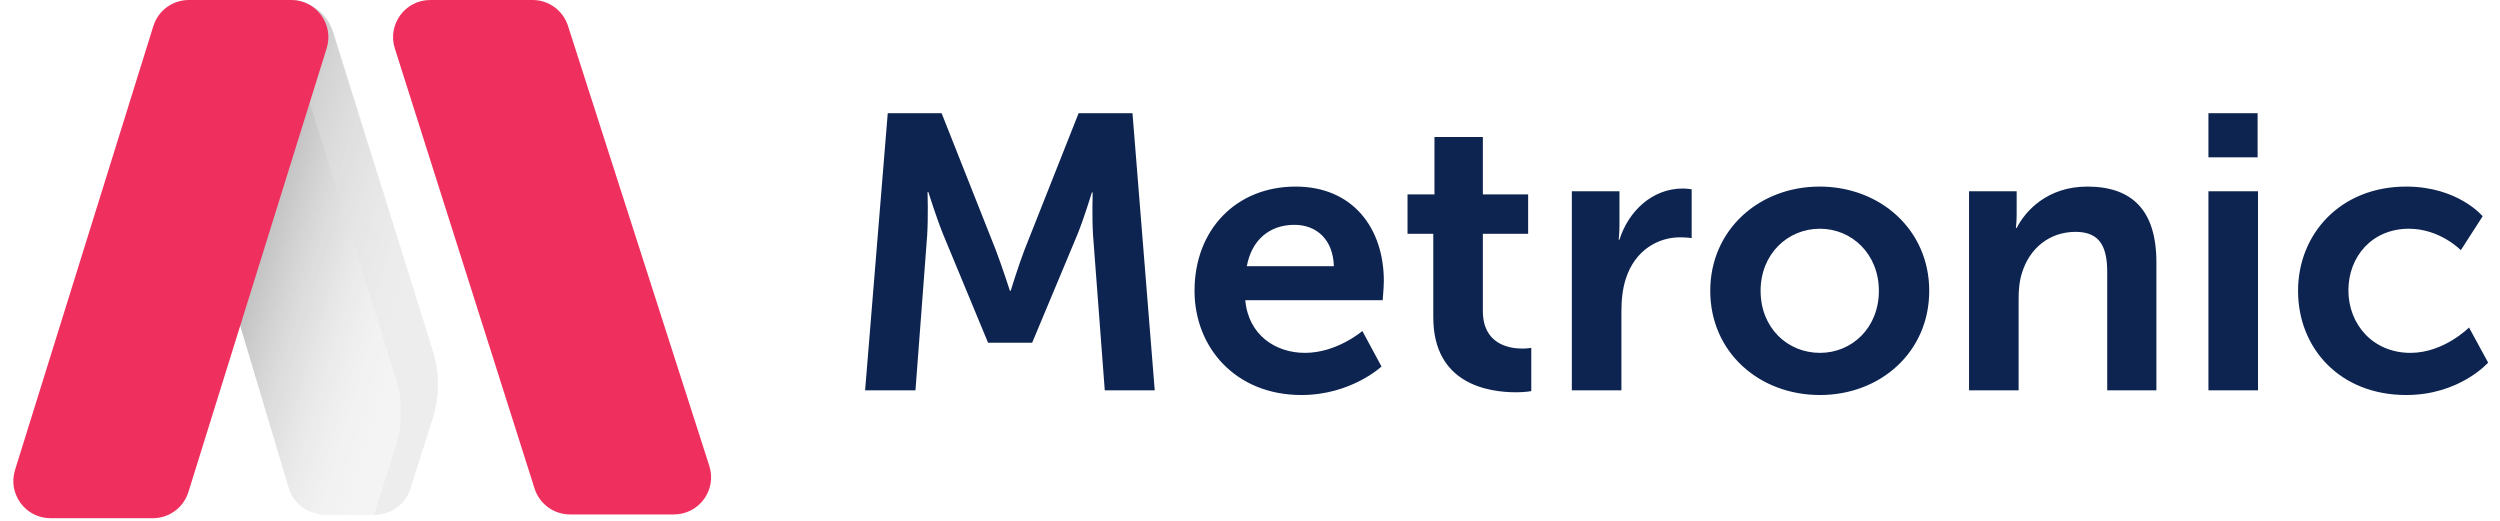
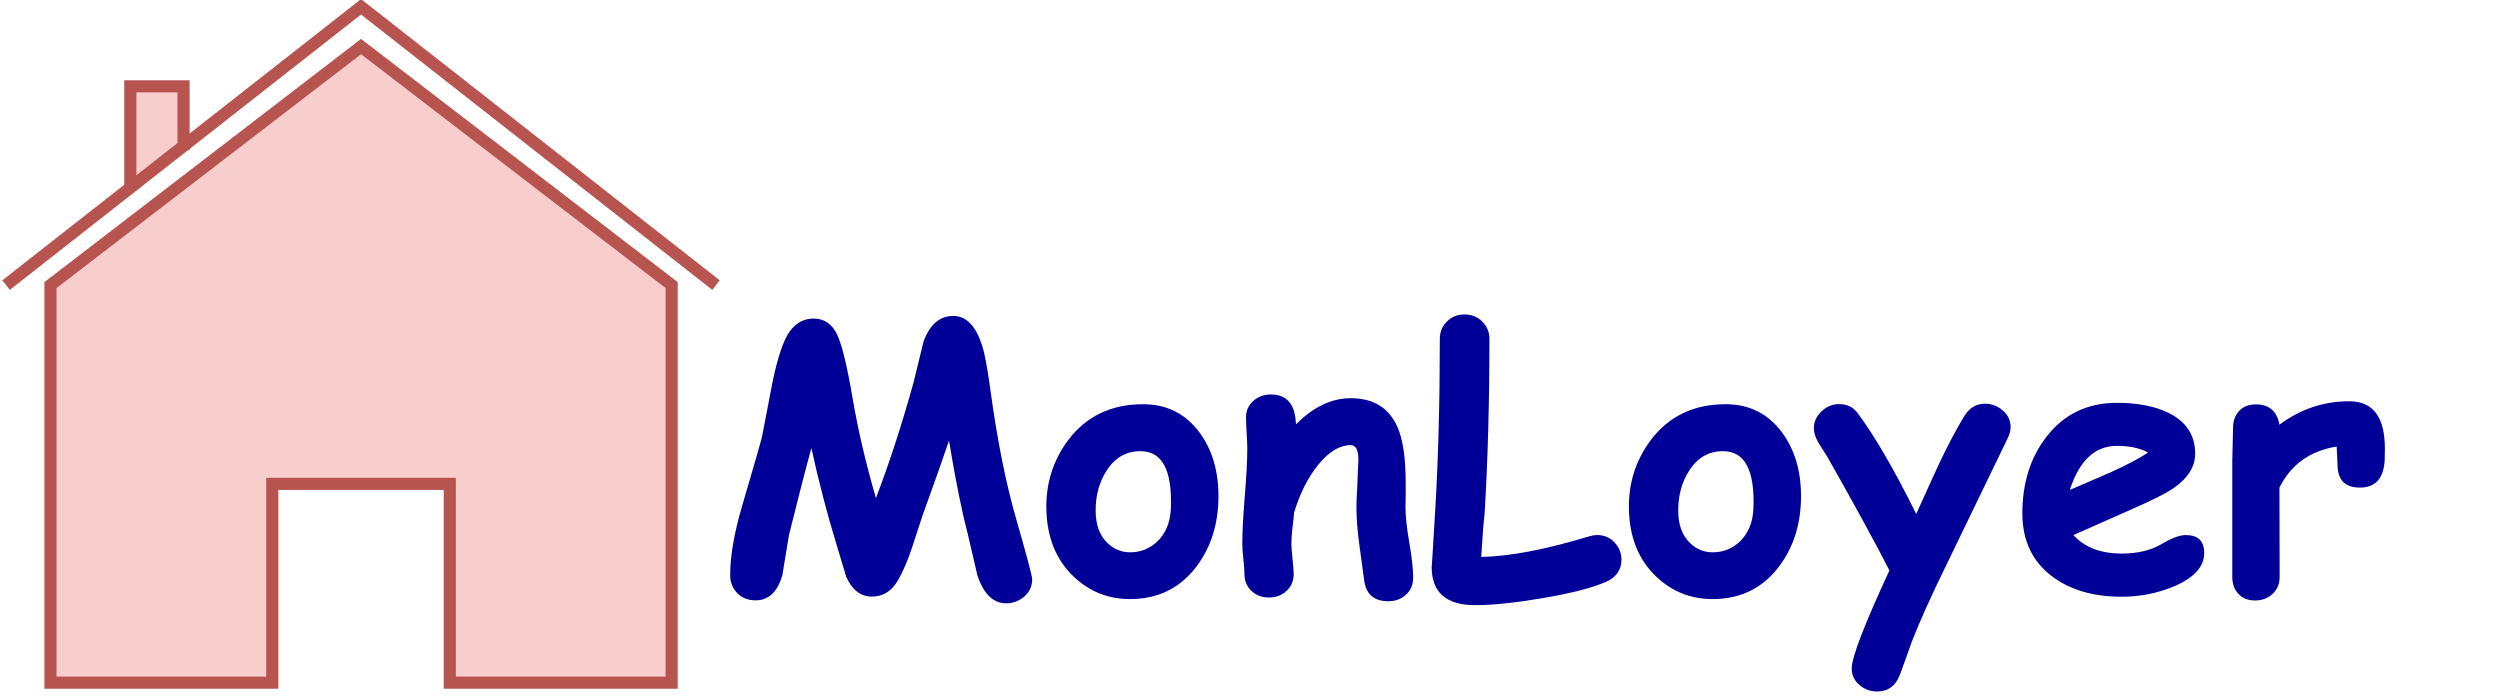
- <svg xmlns="http://www.w3.org/2000/svg" width="269" height="56" viewBox="0 0 269 56" fill="none">
-   <path d="M93.085 42H98.504L99.763 25.326C99.889 23.352 99.805 20.664 99.805 20.664H99.889C99.889 20.664 100.813 23.604 101.527 25.326L106.315 36.876H111.061L115.891 25.326C116.605 23.604 117.487 20.706 117.487 20.706H117.571C117.571 20.706 117.487 23.352 117.613 25.326L118.873 42H124.249L121.855 12.18H116.059L110.221 26.922C109.549 28.686 108.751 31.29 108.751 31.29H108.667C108.667 31.29 107.827 28.686 107.155 26.922L101.317 12.18H95.522L93.085 42ZM128.531 31.29C128.531 37.38 132.941 42.504 140.039 42.504C145.373 42.504 148.649 39.438 148.649 39.438L146.591 35.616C146.591 35.616 143.861 37.968 140.417 37.968C137.225 37.968 134.327 36.036 133.991 32.298H148.775C148.775 32.298 148.901 30.87 148.901 30.24C148.901 24.57 145.583 20.076 139.409 20.076C133.025 20.076 128.531 24.696 128.531 31.29ZM134.159 28.644C134.663 25.872 136.553 24.192 139.283 24.192C141.635 24.192 143.441 25.746 143.525 28.644H134.159ZM154.222 34.146C154.222 41.328 160.144 42.21 163.126 42.21C164.134 42.21 164.764 42.084 164.764 42.084V37.422C164.764 37.422 164.386 37.506 163.798 37.506C162.328 37.506 159.556 37.002 159.556 33.474V25.158H164.428V20.916H159.556V14.742H154.348V20.916H151.45V25.158H154.222V34.146ZM169.13 42H174.464V33.516C174.464 32.256 174.59 31.08 174.926 30.03C175.934 26.838 178.496 25.536 180.764 25.536C181.478 25.536 182.024 25.62 182.024 25.62V20.37C182.024 20.37 181.562 20.286 181.058 20.286C177.782 20.286 175.22 22.722 174.254 25.788H174.17C174.17 25.788 174.254 25.074 174.254 24.276V20.58H169.13V42ZM184.023 31.29C184.023 37.884 189.273 42.504 195.825 42.504C202.335 42.504 207.585 37.884 207.585 31.29C207.585 24.738 202.335 20.076 195.783 20.076C189.273 20.076 184.023 24.738 184.023 31.29ZM189.441 31.29C189.441 27.342 192.339 24.612 195.825 24.612C199.269 24.612 202.167 27.342 202.167 31.29C202.167 35.28 199.269 37.968 195.825 37.968C192.339 37.968 189.441 35.28 189.441 31.29ZM211.869 42H217.203V32.172C217.203 31.164 217.287 30.198 217.581 29.316C218.379 26.754 220.479 24.948 223.335 24.948C226.065 24.948 226.737 26.712 226.737 29.316V42H232.029V28.224C232.029 22.554 229.341 20.076 224.595 20.076C220.269 20.076 217.917 22.722 216.993 24.528H216.909C216.909 24.528 216.993 23.856 216.993 23.058V20.58H211.869V42ZM237.627 16.926H242.919V12.18H237.627V16.926ZM237.627 42H242.961V20.58H237.627V42ZM247.27 31.29C247.27 37.506 251.806 42.504 258.904 42.504C264.658 42.504 267.724 39.018 267.724 39.018L265.666 35.238C265.666 35.238 262.978 37.968 259.366 37.968C255.292 37.968 252.688 34.86 252.688 31.248C252.688 27.594 255.25 24.612 259.198 24.612C262.558 24.612 264.784 26.922 264.784 26.922L267.136 23.268C267.136 23.268 264.49 20.076 258.904 20.076C251.806 20.076 247.27 25.2 247.27 31.29Z" fill="#0D2451" />
-   <path d="M61.114 2.777L76.323 50.13C77.152 52.712 75.226 55.353 72.514 55.353H61.331C59.588 55.353 58.046 54.225 57.518 52.564L42.483 5.211C41.664 2.631 43.589 0 46.295 0H57.306C59.044 0 60.583 1.122 61.114 2.777Z" fill="#EF305E" />
-   <g filter="url(#filter0_i)">
-     <path d="M46.548 37.8L35.824 3.449C35.184 1.397 33.284 0 31.134 0C28.518 0 26.36 2.05 26.227 4.663L24.919 30.339C24.872 31.251 24.982 32.164 25.244 33.039L31.066 52.5C31.572 54.193 33.13 55.353 34.898 55.353H40.309C42.05 55.353 43.591 54.227 44.12 52.569L46.527 45.021C47.275 42.674 47.283 40.152 46.548 37.8Z" fill="#F4F4F4" />
-     <path d="M46.548 37.8L35.824 3.449C35.184 1.397 33.284 0 31.134 0C28.518 0 26.36 2.05 26.227 4.663L24.919 30.339C24.872 31.251 24.982 32.164 25.244 33.039L31.066 52.5C31.572 54.193 33.13 55.353 34.898 55.353H40.309C42.05 55.353 43.591 54.227 44.12 52.569L46.527 45.021C47.275 42.674 47.283 40.152 46.548 37.8Z" fill="url(#paint0_linear)" />
+ <svg xmlns="http://www.w3.org/2000/svg" xmlns:xlink="http://www.w3.org/1999/xlink" width="618pt" height="173.04pt" viewBox="0 0 618 173.04" version="1.1" id="svg59" content="%3Cmxfile%20host%3D%22app.diagrams.net%22%20modified%3D%222023-02-15T13%3A42%3A08.410Z%22%20agent%3D%225.0%20(X11%3B%20Linux%20x86_64)%20AppleWebKit%2F537.36%20(KHTML%2C%20like%20Gecko)%20Chrome%2F110.0.0.0%20Safari%2F537.36%22%20etag%3D%22fPeLsz1RPobb4ab30804%22%20version%3D%2220.5.3%22%3E%3Cdiagram%20id%3D%22-gvml1U7NgFjmbnnkuOG%22%20name%3D%22Page-1%22%3ErVRNb6MwEP01HBsBhoYeS9KPQ5FWilar3ZuDHbBqPMg4Demv33GwCYhWaqX6gv1mxn7Me3ZANk3%2FpGlbF8C4DOKQ9QHZBnEchSTDj0XOA5Ks0wGotGAu6QrsxDv3lQ49Csa7WaIBkEa0c7AEpXhpZhjVGk7ztAPI%2BaktrfgC2JVULtE%2Fgpl6QLM0vOLPXFS1PzkKXaShPtkBXU0ZnCYQeQjIRgOYYdb0Gy5t83xfhrrHT6IjMc2V%2BUrB3yLr6c39iSaGFP9%2BkzxL2U087PJG5dH9cAHqBc5cO9Lm7DtheI%2Fn5LVpJAIRTqkUlcJ5iQywgORvXBuBvbt3gUYwZstzzTvxTveXrUJctyCUuSiT5kG6tXsdDXSD%2BnbrAyjjzBDFoQccGZ%2FwSBshra820IgS2e6o6vBT7GyCkHIDEpDXVoHirsZDQUxCHHd3iLseIHnef9rcaJQMvc6h4UafMcUVjCp7m3v%2Fnq6mufU59dQwtw6kzqjVuPdVS5w4Ob8hbbqQdiHpREsv3Qvdc%2FkLpTACrIR7MAaaj8SWNjOn5Wul4ajYpLGHy%2FjADwZaRDuj4XW8TYlF%2FNWwSjPa1Zy5BUZaS7bpK%2Fu%2BrAR065XAy96tauzTl4ywsNLEGZZtVvKyHHlNIvssTdLwhwwy9wdJ1qs4XVgE8aVFcKz8q%2FkNl%2BDy%2BrhcYpMnmjz8Bw%3D%3D%3C%2Fdiagram%3E%3C%2Fmxfile%3E">
+   <defs id="defs29">
+     <g id="g24">
+       <g id="glyph-0-0" />
+       <g id="glyph-0-1">
+         <path d="M 23.25 -34.719 C 21.926 -29.969 20.078 -22.805 17.703 -13.234 C 17.148 -9.922 16.609 -6.625 16.078 -3.344 C 14.879 0.82 12.672 2.906 9.453 2.906 C 7.43 2.906 5.832 2.211 4.656 0.828 C 3.664 -0.336 3.172 -1.727 3.172 -3.344 C 3.172 -8.082 4.18 -13.867 6.203 -20.703 C 9.211 -30.922 10.836 -36.586 11.078 -37.703 C 11.922 -42.211 12.785 -46.723 13.672 -51.234 C 14.984 -57.453 16.41 -61.594 17.953 -63.656 C 19.492 -65.719 21.438 -66.75 23.781 -66.75 C 26.445 -66.75 28.406 -65.398 29.656 -62.703 C 30.832 -60.16 32.094 -54.945 33.438 -47.062 C 34.727 -39.414 36.648 -31.188 39.203 -22.375 C 42.535 -31.07 45.641 -40.617 48.516 -51.016 L 50.984 -61.125 C 52.555 -65.312 55 -67.406 58.312 -67.406 C 61.508 -67.406 63.883 -64.977 65.438 -60.125 C 66.082 -58.156 66.77 -54.488 67.5 -49.125 C 69.195 -36.645 71.336 -25.953 73.922 -17.047 C 76.523 -7.992 77.828 -3.07 77.828 -2.281 C 77.828 -0.551 77.141 0.895 75.766 2.062 C 74.473 3.113 73.02 3.641 71.406 3.641 C 68.219 3.641 65.848 1.359 64.297 -3.203 L 61.828 -13.844 C 60.422 -19.113 58.898 -26.688 57.266 -36.562 C 55.941 -32.633 53.758 -26.469 50.719 -18.062 L 48.078 -9.969 C 46.992 -6.781 45.863 -4.16 44.688 -2.109 C 43.133 0.617 40.969 1.984 38.188 1.984 C 35.438 1.984 33.328 0.352 31.859 -2.906 L 29.406 -11.078 C 27.113 -18.578 25.062 -26.457 23.25 -34.719 Z M 23.25 -34.719 " id="path3" />
+       </g>
+       <g id="glyph-0-2">
+         <path d="M 22.594 2.594 C 17.164 2.594 12.504 0.734 8.609 -2.984 C 4.336 -7.055 2.098 -12.492 1.891 -19.297 C 1.68 -25.766 3.453 -31.535 7.203 -36.609 C 11.66 -42.586 17.859 -45.578 25.797 -45.578 C 31.648 -45.578 36.305 -43.234 39.766 -38.547 C 42.867 -34.328 44.422 -29.098 44.422 -22.859 C 44.422 -16.055 42.609 -10.254 38.984 -5.453 C 34.91 -0.086 29.445 2.594 22.594 2.594 Z M 25.219 -33.969 C 21.613 -34 18.773 -32.359 16.703 -29.047 C 14.941 -26.266 14.062 -23.016 14.062 -19.297 C 14.062 -15.773 15.055 -13.078 17.047 -11.203 C 18.629 -9.711 20.477 -8.969 22.594 -8.969 C 25.133 -8.969 27.344 -9.832 29.219 -11.562 C 31.363 -13.582 32.508 -16.32 32.656 -19.781 C 33.031 -29.207 30.551 -33.938 25.219 -33.969 Z M 25.219 -33.969 " id="path6" />
+       </g>
+       <g id="glyph-0-3">
+         <path d="M 39.109 3.125 C 35.504 3.125 33.5 1.348 33.094 -2.203 C 32.676 -5.211 32.266 -8.242 31.859 -11.297 C 31.422 -14.516 31.203 -17.547 31.203 -20.391 C 31.203 -21.148 31.254 -22.453 31.359 -24.297 C 31.461 -26.148 31.516 -27.457 31.516 -28.219 C 31.516 -28.414 31.539 -28.93 31.594 -29.766 C 31.656 -30.609 31.688 -31.289 31.688 -31.812 C 31.688 -34.25 31.055 -35.469 29.797 -35.469 C 27.098 -35.469 24.453 -33.891 21.859 -30.734 C 19.266 -27.586 17.238 -23.598 15.781 -18.766 C 15.719 -17.797 15.582 -16.504 15.375 -14.891 C 15.207 -13.578 15.125 -12.289 15.125 -11.031 C 15.125 -10.207 15.219 -8.969 15.406 -7.312 C 15.594 -5.656 15.688 -4.422 15.688 -3.609 C 15.688 -1.93 15.109 -0.547 13.953 0.547 C 12.797 1.648 11.336 2.203 9.578 2.203 C 7.816 2.203 6.363 1.648 5.219 0.547 C 4.082 -0.547 3.516 -1.93 3.516 -3.609 C 3.516 -4.422 3.426 -5.656 3.25 -7.312 C 3.07 -8.969 2.984 -10.207 2.984 -11.031 C 2.984 -13.844 3.188 -17.754 3.594 -22.766 C 4.008 -27.773 4.219 -31.688 4.219 -34.5 C 4.219 -35.375 4.164 -36.68 4.062 -38.422 C 3.957 -40.172 3.906 -41.469 3.906 -42.312 C 3.906 -43.957 4.5 -45.312 5.688 -46.375 C 6.875 -47.445 8.332 -47.984 10.062 -47.984 C 13.906 -47.984 15.957 -45.688 16.219 -41.094 L 16.266 -40.609 C 20.535 -44.91 25.047 -47.062 29.797 -47.062 C 35.328 -47.062 39.148 -44.75 41.266 -40.125 C 42.672 -37.02 43.375 -32.375 43.375 -26.188 L 43.375 -23.078 C 43.344 -21.723 43.328 -20.77 43.328 -20.219 C 43.328 -17.926 43.641 -14.977 44.266 -11.375 C 44.898 -7.781 45.219 -4.852 45.219 -2.594 C 45.219 -0.945 44.629 0.414 43.453 1.5 C 42.285 2.582 40.836 3.125 39.109 3.125 Z M 39.109 3.125 " id="path9" />
+       </g>
+       <g id="glyph-0-4">
+         <path d="M 45.797 -1.672 C 42.336 -0.148 36.988 1.211 29.75 2.422 C 23.125 3.535 17.691 4.094 13.453 4.094 C 6.273 4.094 2.688 0.941 2.688 -5.359 C 2.688 -4.859 2.977 -9.504 3.562 -19.297 C 4.32 -32.004 4.703 -46.156 4.703 -61.75 C 4.703 -63.414 5.281 -64.832 6.438 -66 C 7.594 -67.176 9.051 -67.766 10.812 -67.766 C 12.57 -67.766 14.035 -67.176 15.203 -66 C 16.379 -64.832 16.969 -63.414 16.969 -61.75 C 16.969 -46.133 16.57 -31.75 15.781 -18.594 C 15.508 -16.25 15.227 -12.66 14.938 -7.828 C 21.883 -7.941 30.789 -9.641 41.656 -12.922 C 42.332 -13.129 42.977 -13.234 43.594 -13.234 C 45.438 -13.234 46.93 -12.555 48.078 -11.203 C 49.098 -10.004 49.609 -8.656 49.609 -7.156 C 49.609 -4.645 48.336 -2.816 45.797 -1.672 Z M 45.797 -1.672 " id="path12" />
+       </g>
+       <g id="glyph-0-5">
+         <path d="M 48.172 -37.141 C 44.973 -30.484 39.914 -20.035 33 -5.797 C 29.25 1.848 26.395 8.191 24.438 13.234 C 23.82 15.047 22.852 17.738 21.531 21.312 C 20.477 24.062 18.602 25.438 15.906 25.438 C 14.238 25.438 12.773 24.895 11.516 23.812 C 10.254 22.727 9.625 21.367 9.625 19.734 C 9.625 17.004 12.727 8.93 18.938 -4.484 C 15.719 -10.836 10.609 -20.195 3.609 -32.562 C 2.898 -33.676 2.18 -34.805 1.453 -35.953 C 0.66 -37.297 0.266 -38.523 0.266 -39.641 C 0.266 -41.223 0.895 -42.613 2.156 -43.812 C 3.414 -45.008 4.863 -45.609 6.5 -45.609 C 8.438 -45.609 9.945 -44.895 11.031 -43.469 C 15.188 -37.926 20.035 -29.586 25.578 -18.453 C 28.711 -25.398 30.617 -29.594 31.297 -31.031 C 33.367 -35.395 35.398 -39.234 37.391 -42.547 C 38.648 -44.648 40.379 -45.703 42.578 -45.703 C 44.223 -45.703 45.688 -45.145 46.969 -44.031 C 48.258 -42.914 48.906 -41.555 48.906 -39.953 C 48.906 -39.098 48.66 -38.16 48.172 -37.141 Z M 48.172 -37.141 " id="path15" />
+       </g>
+       <g id="glyph-0-6">
+         <path d="M 26.625 2.016 C 19.625 2.016 13.898 0.348 9.453 -2.984 C 4.523 -6.68 2.062 -11.883 2.062 -18.594 C 2.062 -26 4.008 -32.266 7.906 -37.391 C 12.25 -43.078 18.094 -45.922 25.438 -45.922 C 30.539 -45.922 34.773 -45.102 38.141 -43.469 C 42.566 -41.289 44.781 -37.922 44.781 -33.359 C 44.781 -30.129 42.977 -27.27 39.375 -24.781 C 37.738 -23.645 34.441 -21.977 29.484 -19.781 L 14.672 -13.234 C 16.078 -11.703 17.773 -10.555 19.766 -9.797 C 21.766 -9.035 24.051 -8.656 26.625 -8.656 C 30.551 -8.656 33.879 -9.461 36.609 -11.078 C 39.035 -12.516 40.984 -13.234 42.453 -13.234 C 45.492 -13.234 47.016 -11.754 47.016 -8.797 C 47.016 -5.453 44.57 -2.723 39.688 -0.609 C 35.582 1.141 31.227 2.016 26.625 2.016 Z M 25.438 -35.281 C 22.719 -35.281 20.391 -34.375 18.453 -32.562 C 16.523 -30.75 14.973 -28.023 13.797 -24.391 C 17.109 -25.828 20.406 -27.25 23.688 -28.656 C 27.645 -30.438 30.797 -32.094 33.141 -33.625 C 31.172 -34.727 28.602 -35.281 25.438 -35.281 Z M 25.438 -35.281 " id="path18" />
+       </g>
+       <g id="glyph-0-7">
+         <path d="M 41.312 -31.688 C 41.039 -27.207 39.004 -24.969 35.203 -24.969 C 31.504 -24.969 29.656 -26.867 29.656 -30.672 L 29.438 -35.109 C 22.852 -34.055 18.141 -30.676 15.297 -24.969 L 15.344 -2.859 C 15.344 -1.191 14.77 0.188 13.625 1.281 C 12.477 2.383 11.023 2.938 9.266 2.938 C 7.453 2.938 6.047 2.352 5.047 1.188 C 4.109 0.133 3.641 -1.211 3.641 -2.859 L 3.641 -31.641 C 3.641 -32.547 3.672 -33.898 3.734 -35.703 C 3.797 -37.504 3.828 -38.859 3.828 -39.766 C 3.828 -41.41 4.316 -42.781 5.297 -43.875 C 6.273 -44.977 7.676 -45.531 9.5 -45.531 C 12.75 -45.531 14.68 -43.859 15.297 -40.516 C 20.484 -44.379 26.238 -46.312 32.562 -46.312 C 38.426 -46.312 41.359 -42.414 41.359 -34.625 C 41.359 -33.133 41.344 -32.156 41.312 -31.688 Z M 41.312 -31.688 " id="path21" />
+       </g>
+     </g>
+     <clipPath id="clip-0">
+       <path clip-rule="nonzero" d="M 0 0 L 209 0 L 209 171.75 L 0 171.75 Z M 0 0 " id="path26" />
+     </clipPath>
+   </defs>
+   <g fill="#000099" fill-opacity="1" id="g47">
+     <use xlink:href="#glyph-0-1" x="177.328" y="145.5" id="use31" />
+     <use xlink:href="#glyph-0-2" x="256.781" y="145.5" id="use33" />
+     <use xlink:href="#glyph-0-3" x="304.11" y="145.5" id="use35" />
+     <use xlink:href="#glyph-0-4" x="351.22" y="145.5" id="use37" />
+     <use xlink:href="#glyph-0-2" x="400.79" y="145.5" id="use39" />
+     <use xlink:href="#glyph-0-5" x="448.119" y="145.5" id="use41" />
+     <use xlink:href="#glyph-0-6" x="497.865" y="145.5" id="use43" />
+     <use xlink:href="#glyph-0-7" x="548.183" y="145.5" id="use45" />
  </g>
-   <path d="M20.317 0H31.332C34.029 0 35.953 2.615 35.151 5.19L20.27 52.947C19.749 54.619 18.201 55.758 16.451 55.758H5.436C2.739 55.758 0.815 53.143 1.617 50.568L16.498 2.81C17.019 1.139 18.566 0 20.317 0Z" fill="#EF305E" />
-   <defs>
-     <filter id="filter0_i" x="24.908" y="0" width="22.185" height="55.353" filterUnits="userSpaceOnUse" color-interpolation-filters="sRGB">
-       <feFlood flood-opacity="0" result="BackgroundImageFix" />
-       <feBlend mode="normal" in="SourceGraphic" in2="BackgroundImageFix" result="shape" />
-       <feColorMatrix in="SourceAlpha" type="matrix" values="0 0 0 0 0 0 0 0 0 0 0 0 0 0 0 0 0 0 127 0" result="hardAlpha" />
-       <feOffset dx="-4" dy="3" />
-       <feComposite in2="hardAlpha" operator="arithmetic" k2="-1" k3="1" />
-       <feColorMatrix type="matrix" values="0 0 0 0 0.904 0 0 0 0 0.893 0 0 0 0 0.893 0 0 0 0.4 0" />
-       <feBlend mode="normal" in2="shape" result="effect1_innerShadow" />
-     </filter>
-     <linearGradient id="paint0_linear" x1="29" y1="24.5" x2="49" y2="30.5" gradientUnits="userSpaceOnUse">
-       <stop stop-opacity="0.2" />
-       <stop offset="0.911" stop-color="white" stop-opacity="0" />
-     </linearGradient>
-   </defs>
+   <path fill-rule="nonzero" fill="rgb(97.249%, 80.779%, 79.999%)" fill-opacity="1" d="M 12.473 168.75 L 12.473 70.477 L 89.25 11.512 L 166.035 70.477 L 166.035 168.75 L 111.188 168.75 L 111.188 119.617 L 67.312 119.617 L 67.312 168.75 Z M 12.473 168.75 " id="path49" />
+   <g clip-path="url(#clip-0)" id="g53">
+     <path fill="none" stroke-width="4" stroke-linecap="butt" stroke-linejoin="miter" stroke="#b85450" stroke-opacity="1" stroke-miterlimit="10" d="M 16.63,225 V 93.969 L 119,15.349 221.38,93.969 V 225 H 148.25 V 159.49 H 89.75 v 65.51 z m 0,0" transform="scale(0.75)" id="path51" />
+   </g>
+   <path fill-rule="nonzero" fill="rgb(97.249%, 80.779%, 79.999%)" fill-opacity="1" stroke-width="4" stroke-linecap="butt" stroke-linejoin="miter" stroke="rgb(72.159%, 32.939%, 31.369%)" stroke-opacity="1" stroke-miterlimit="10" d="M 42.948 62.521 L 42.948 28.458 L 60.5 28.458 L 60.5 49.422 " transform="matrix(0.75, 0, 0, 0.75, 0, 0)" id="path55" />
+   <path fill="none" stroke-width="4" stroke-linecap="butt" stroke-linejoin="miter" stroke="rgb(72.159%, 32.939%, 31.369%)" stroke-opacity="1" stroke-miterlimit="10" d="M 2 93.969 L 119 2.25 L 236 93.969 " transform="matrix(0.75, 0, 0, 0.75, 0, 0)" id="path57" />
</svg>
